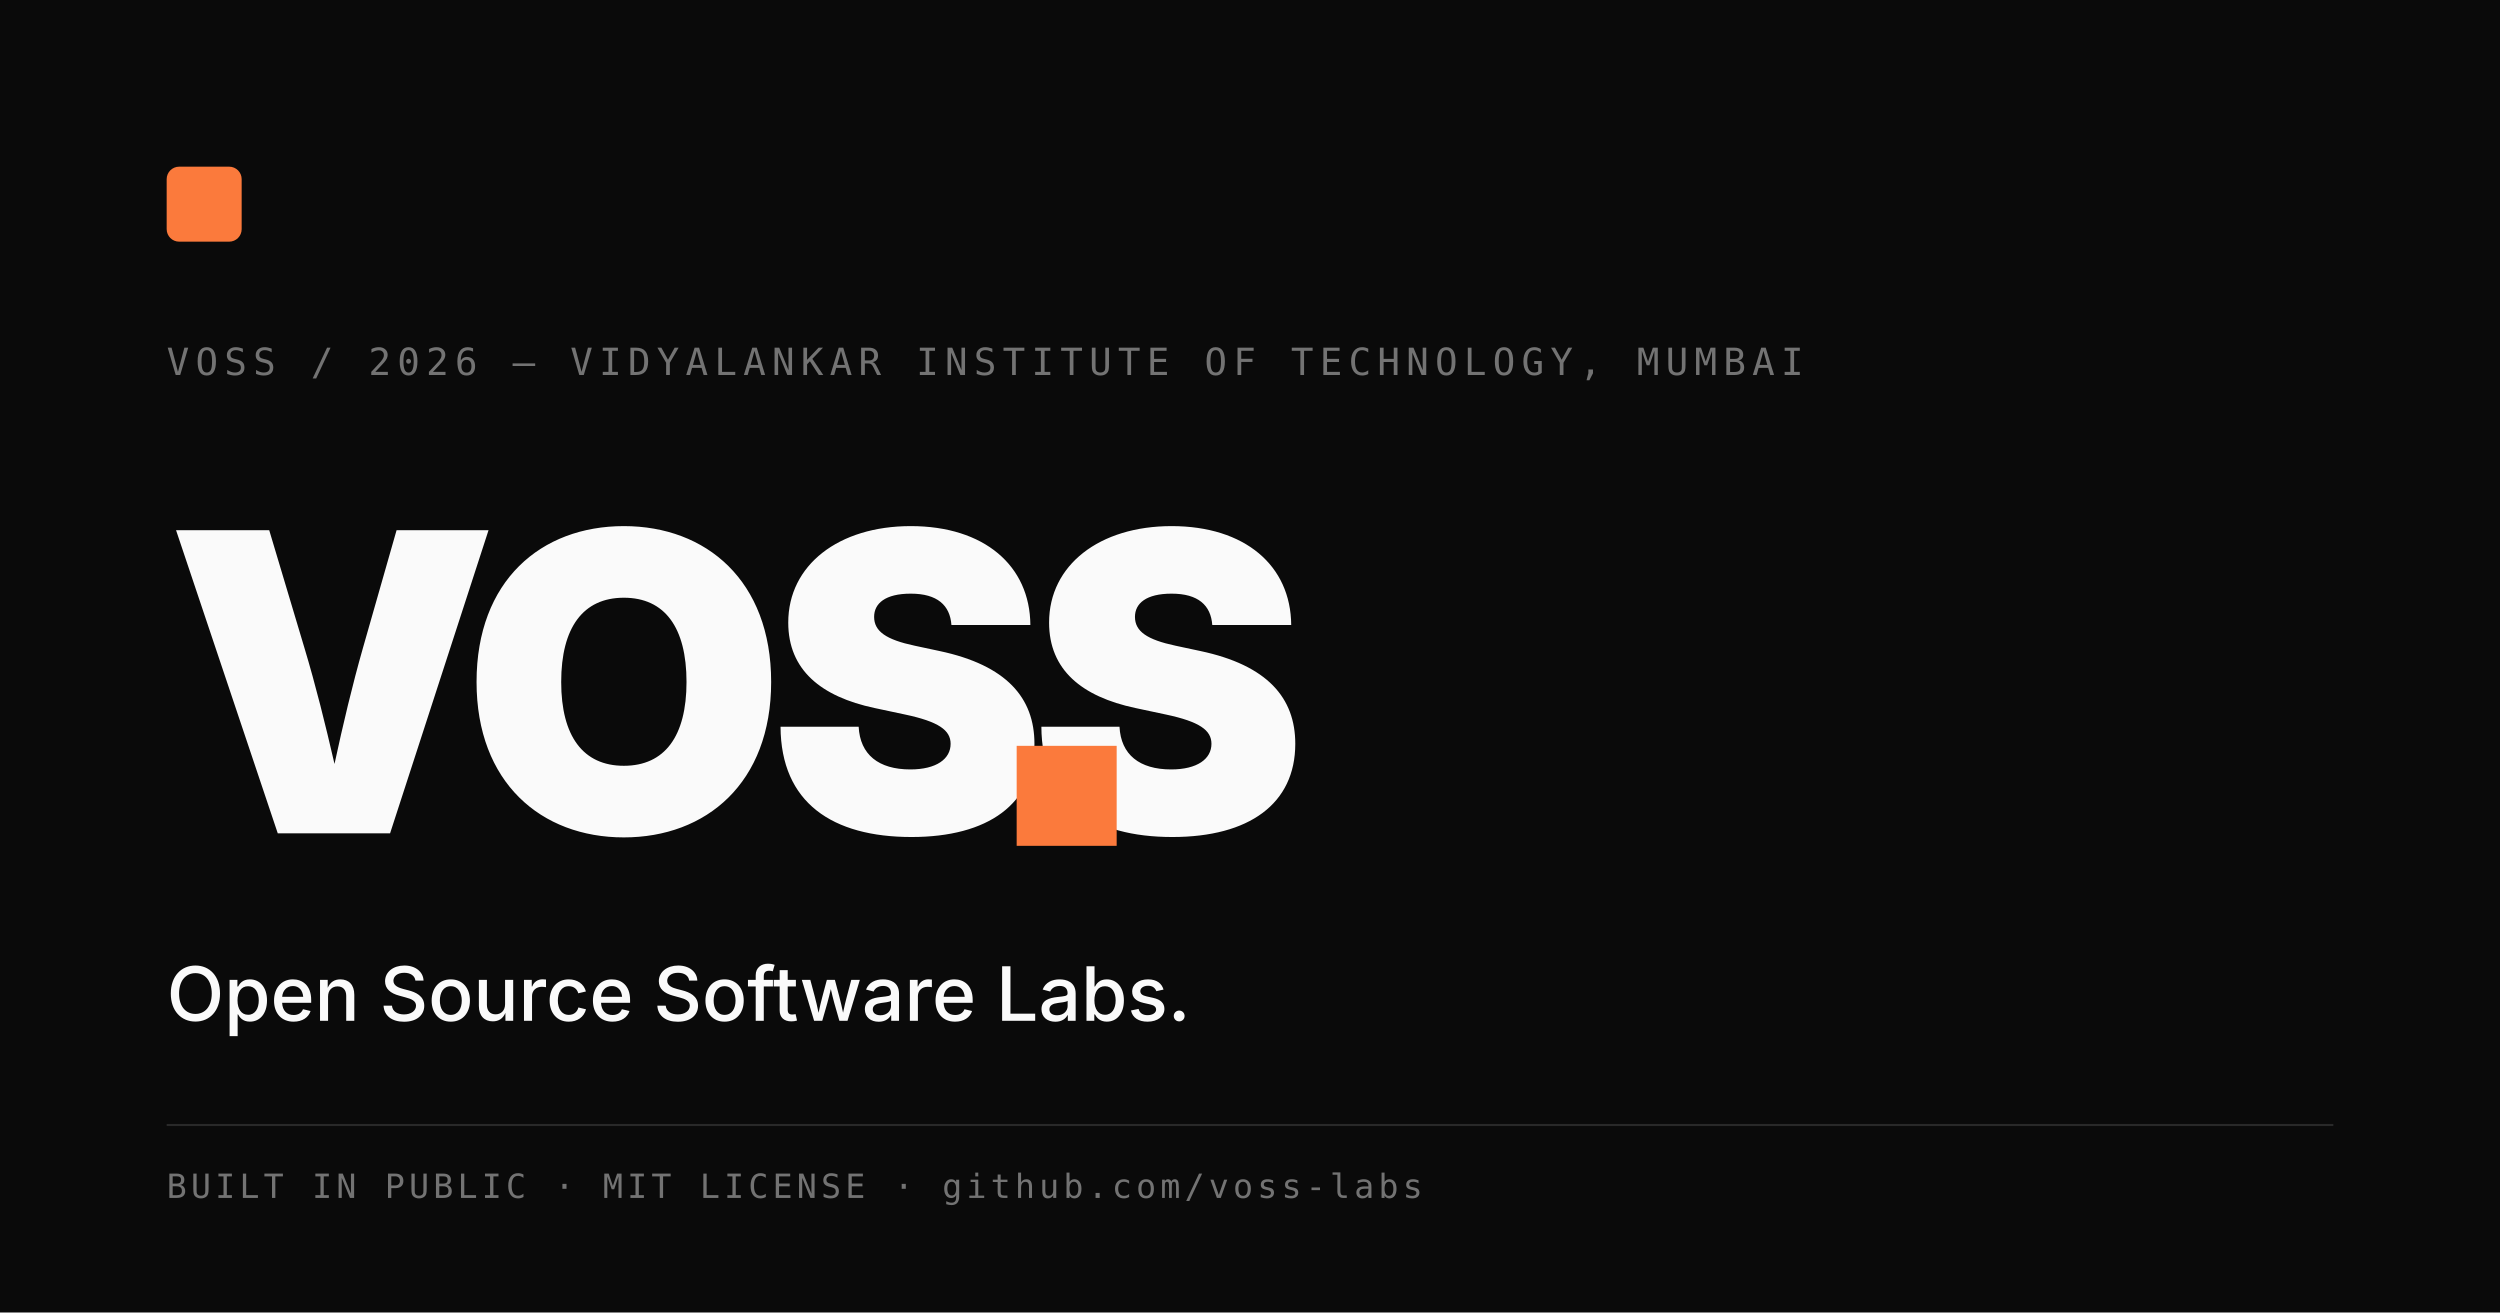
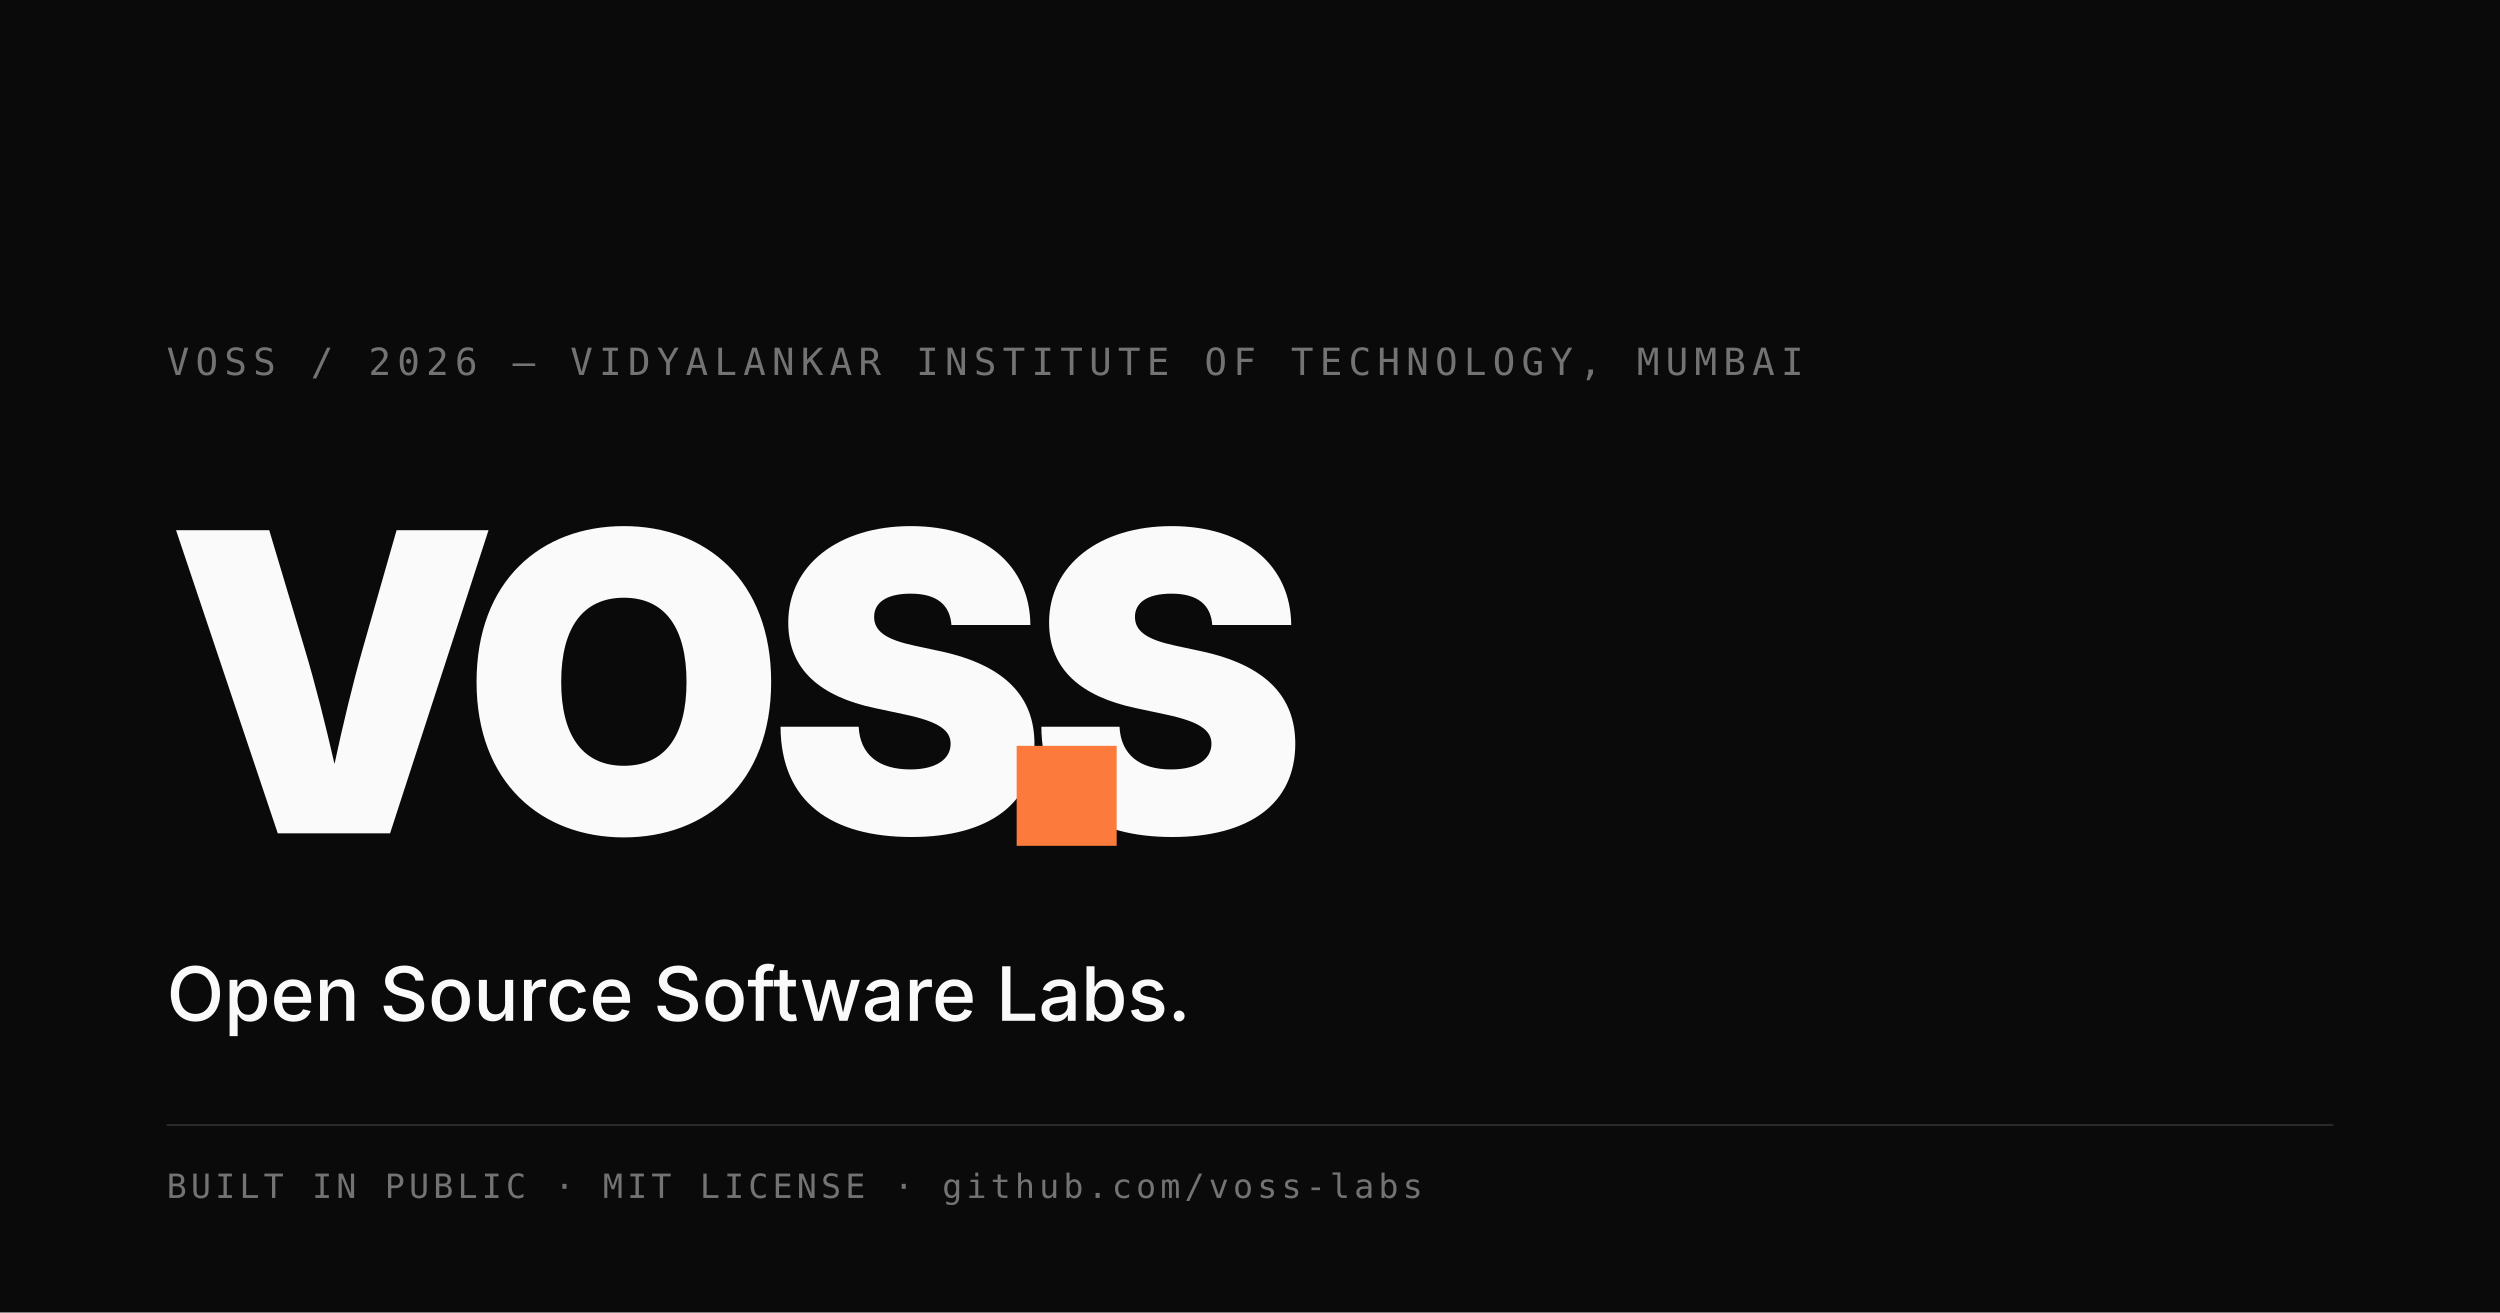
<svg xmlns="http://www.w3.org/2000/svg" viewBox="0 0 1200 630">
  <rect width="1200" height="630" fill="#0A0A0A" />
-   <rect x="80" y="80" width="36" height="36" rx="6" fill="#FB7A3C" />
  <text x="80" y="180" font-family="'Geist Mono', 'JetBrains Mono', ui-monospace, monospace" font-size="18" letter-spacing="3" fill="#737373">
    VOSS / 2026 — VIDYALANKAR INSTITUTE OF TECHNOLOGY, MUMBAI
  </text>
  <text x="80" y="400" font-family="Geist, Inter, system-ui, sans-serif" font-weight="900" font-size="200" letter-spacing="-8" fill="#FAFAFA">VOSS</text>
  <rect x="488" y="358" width="48" height="48" fill="#FB7A3C" />
  <text x="80" y="490" font-family="Geist, Inter, system-ui, sans-serif" font-weight="500" font-size="36" fill="#FAFAFA">
    Open Source Software Labs.
  </text>
  <line x1="80" y1="540" x2="1120" y2="540" stroke="#737373" stroke-opacity="0.3" />
  <text x="80" y="575" font-family="'Geist Mono', 'JetBrains Mono', ui-monospace, monospace" font-size="16" letter-spacing="2" fill="#737373">
    BUILT IN PUBLIC · MIT LICENSE · github.com/voss-labs
  </text>
</svg>
